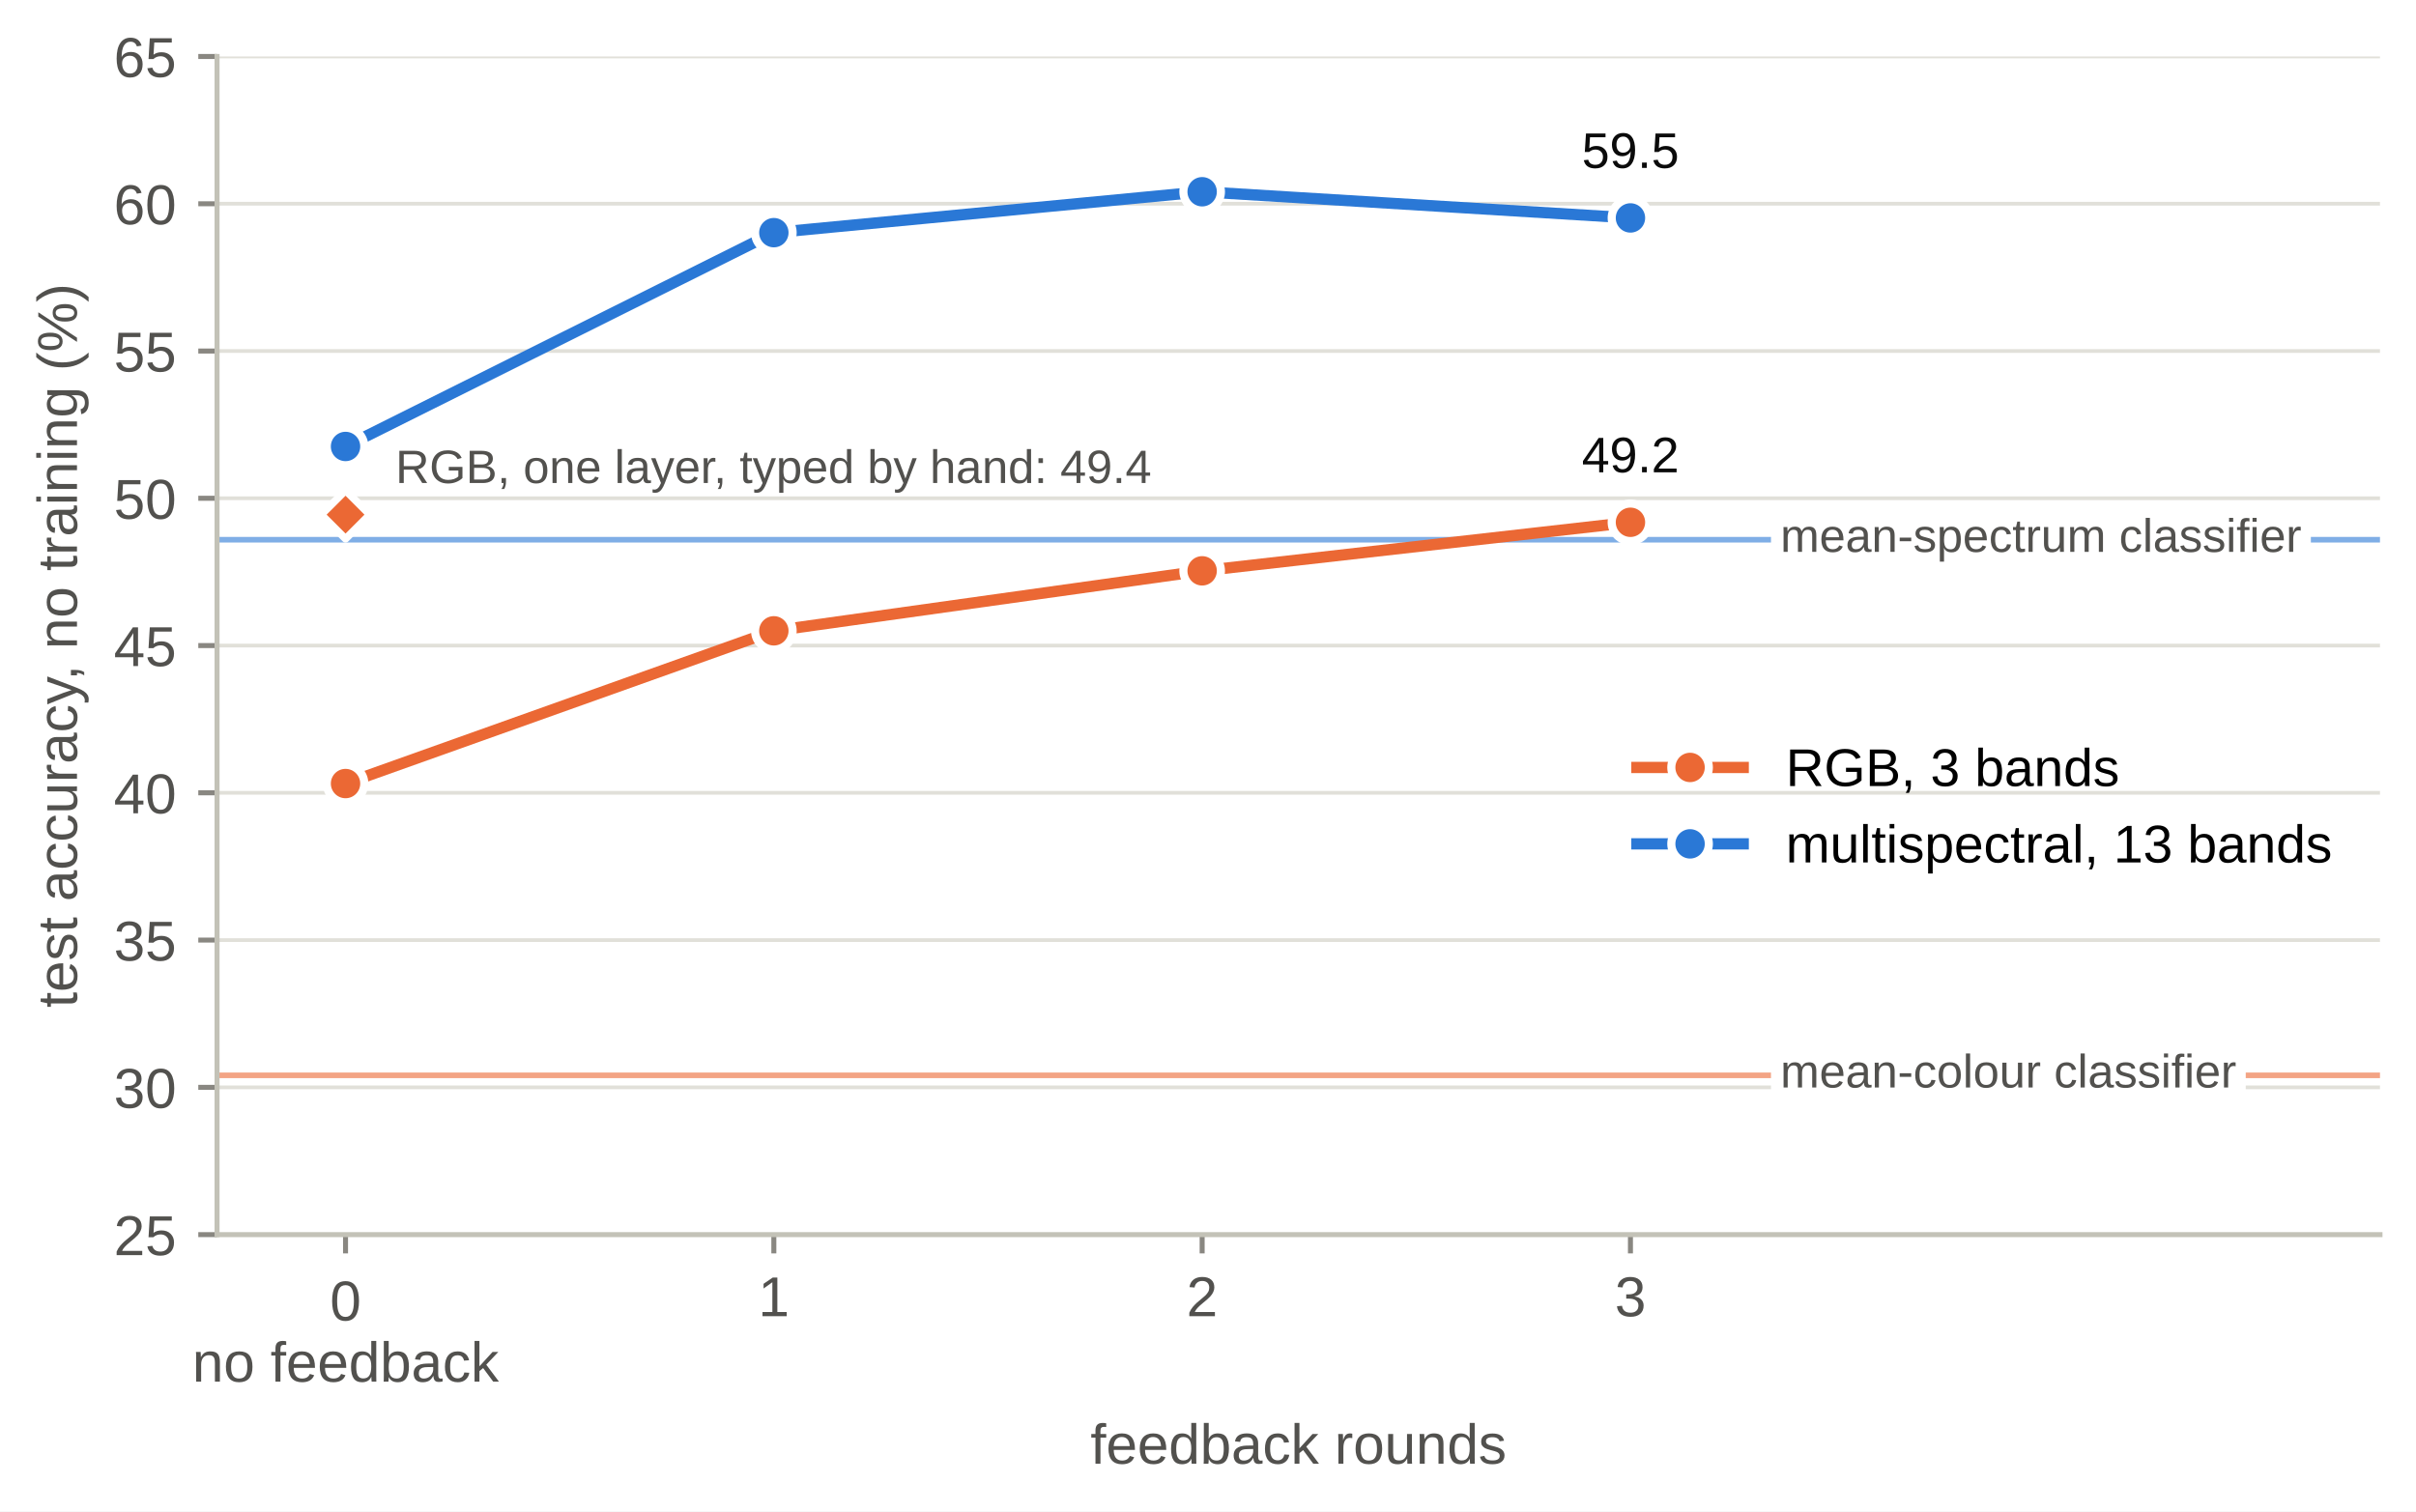
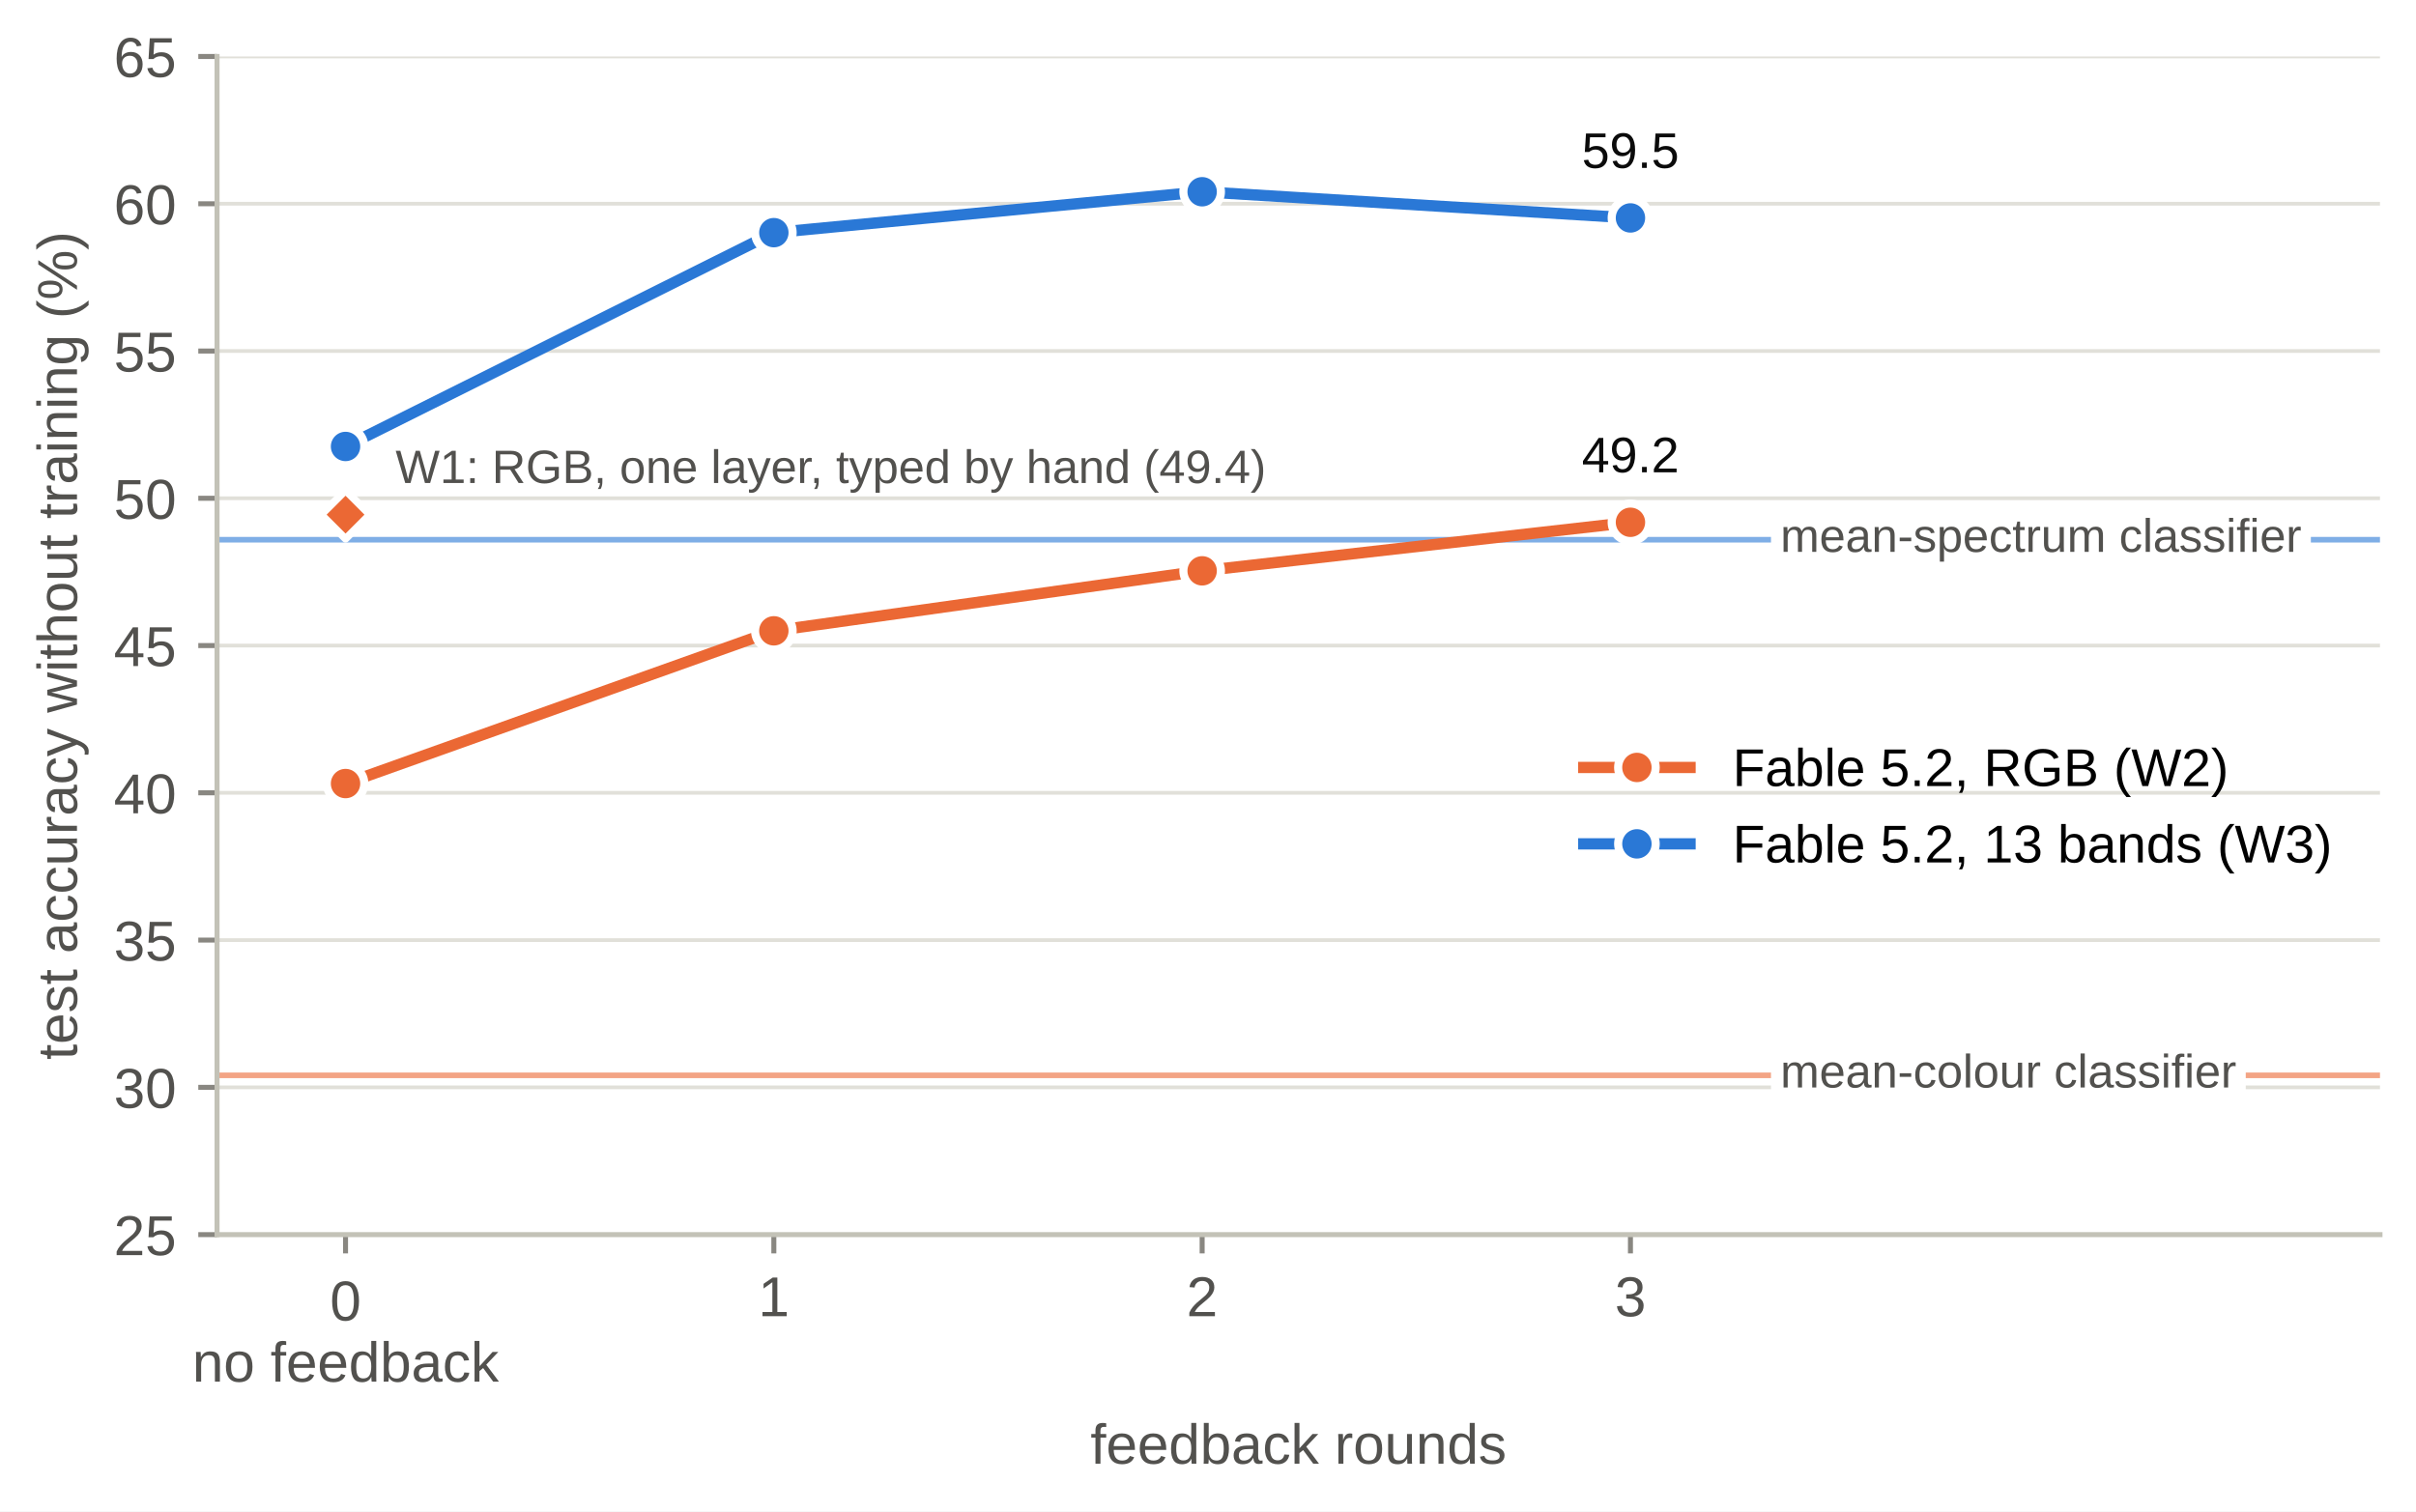
<svg xmlns="http://www.w3.org/2000/svg" xmlns:xlink="http://www.w3.org/1999/xlink" width="386.436pt" height="241.829pt" viewBox="0 0 386.436 241.829" version="1.1">
  <defs>
    <style type="text/css">*{stroke-linejoin: round; stroke-linecap: butt}</style>
  </defs>
  <g id="figure_1">
    <g id="patch_1">
      <path d="M 0 241.829  L 386.436 241.829  L 386.436 -0  L 0 -0  z " style="fill: #ffffff" />
    </g>
    <g id="axes_1">
      <g id="patch_2">
        <path d="M 34.716 197.532  L 380.676 197.532  L 380.676 9.036  L 34.716 9.036  z " style="fill: #ffffff" />
      </g>
      <g id="matplotlib.axis_1">
        <g id="xtick_1">
          <g id="line2d_1">
            <defs>
-               <path id="m9ff9769034" d="M 0 0  L 0 3  " style="stroke: #898781; stroke-width: 0.8" />
+               <path id="me5d23cc5d0" d="M 0 0  L 0 3  " style="stroke: #898781; stroke-width: 0.8" />
            </defs>
            <g>
-               <use xlink:href="#m9ff9769034" x="55.268" y="197.532" style="fill: #898781; stroke: #898781; stroke-width: 0.8" />
+               <use xlink:href="#me5d23cc5d0" x="55.268" y="197.532" style="fill: #898781; stroke: #898781; stroke-width: 0.8" />
            </g>
          </g>
          <g id="text_1">
            <text style="font-size: 9px; font-family: 'Arial', 'DejaVu Sans'; fill: #52514e" transform="translate(52.76581 211.2589)">0</text>
            <text style="font-size: 9px; font-family: 'Arial', 'DejaVu Sans'; fill: #52514e" transform="translate(30.75097 221.0543)">no feedback</text>
          </g>
        </g>
        <g id="xtick_2">
          <g id="line2d_2">
            <g>
-               <use xlink:href="#m9ff9769034" x="123.775" y="197.532" style="fill: #898781; stroke: #898781; stroke-width: 0.8" />
+               <use xlink:href="#me5d23cc5d0" x="123.775" y="197.532" style="fill: #898781; stroke: #898781; stroke-width: 0.8" />
            </g>
          </g>
          <g id="text_2">
            <text style="font-size: 9px; font-family: 'Arial', 'DejaVu Sans'; text-anchor: middle; fill: #52514e" x="123.775" y="210.584" transform="rotate(-0 123.7752 210.5844)">1</text>
          </g>
        </g>
        <g id="xtick_3">
          <g id="line2d_3">
            <g>
-               <use xlink:href="#m9ff9769034" x="192.282" y="197.532" style="fill: #898781; stroke: #898781; stroke-width: 0.8" />
+               <use xlink:href="#me5d23cc5d0" x="192.282" y="197.532" style="fill: #898781; stroke: #898781; stroke-width: 0.8" />
            </g>
          </g>
          <g id="text_3">
            <text style="font-size: 9px; font-family: 'Arial', 'DejaVu Sans'; text-anchor: middle; fill: #52514e" x="192.282" y="210.584" transform="rotate(-0 192.2821 210.5844)">2</text>
          </g>
        </g>
        <g id="xtick_4">
          <g id="line2d_4">
            <g>
-               <use xlink:href="#m9ff9769034" x="260.789" y="197.532" style="fill: #898781; stroke: #898781; stroke-width: 0.8" />
+               <use xlink:href="#me5d23cc5d0" x="260.789" y="197.532" style="fill: #898781; stroke: #898781; stroke-width: 0.8" />
            </g>
          </g>
          <g id="text_4">
            <text style="font-size: 9px; font-family: 'Arial', 'DejaVu Sans'; text-anchor: middle; fill: #52514e" x="260.789" y="210.584" transform="rotate(-0 260.789 210.5844)">3</text>
          </g>
        </g>
        <g id="text_5">
          <text style="font-size: 9px; font-family: 'Arial', 'DejaVu Sans'; text-anchor: middle; fill: #52514e" x="207.696" y="234.175" transform="rotate(-0 207.6962 234.1752)">feedback rounds</text>
        </g>
      </g>
      <g id="matplotlib.axis_2">
        <g id="ytick_1">
          <g id="line2d_5">
-             <path d="M 34.716 197.532  L 380.676 197.532  " clip-path="url(#pf0b7d46202)" style="fill: none; stroke: #e1e0d9; stroke-width: 0.6; stroke-linecap: square" />
+             <path d="M 34.716 197.532  L 380.676 197.532  " clip-path="url(#pb04b5fe034)" style="fill: none; stroke: #e1e0d9; stroke-width: 0.6; stroke-linecap: square" />
          </g>
          <g id="line2d_6">
            <defs>
-               <path id="m53fc32b995" d="M 0 0  L -3 0  " style="stroke: #898781; stroke-width: 0.8" />
+               <path id="mc7d1e28cc9" d="M 0 0  L -3 0  " style="stroke: #898781; stroke-width: 0.8" />
            </defs>
            <g>
-               <use xlink:href="#m53fc32b995" x="34.716" y="197.532" style="fill: #898781; stroke: #898781; stroke-width: 0.8" />
+               <use xlink:href="#mc7d1e28cc9" x="34.716" y="197.532" style="fill: #898781; stroke: #898781; stroke-width: 0.8" />
            </g>
          </g>
          <g id="text_6">
            <text style="font-size: 9px; font-family: 'Arial', 'DejaVu Sans'; text-anchor: end; fill: #52514e" x="28.216" y="200.808" transform="rotate(-0 28.21615 200.8082)">25</text>
          </g>
        </g>
        <g id="ytick_2">
          <g id="line2d_7">
-             <path d="M 34.716 173.97  L 380.676 173.97  " clip-path="url(#pf0b7d46202)" style="fill: none; stroke: #e1e0d9; stroke-width: 0.6; stroke-linecap: square" />
+             <path d="M 34.716 173.97  L 380.676 173.97  " clip-path="url(#pb04b5fe034)" style="fill: none; stroke: #e1e0d9; stroke-width: 0.6; stroke-linecap: square" />
          </g>
          <g id="line2d_8">
            <g>
-               <use xlink:href="#m53fc32b995" x="34.716" y="173.97" style="fill: #898781; stroke: #898781; stroke-width: 0.8" />
+               <use xlink:href="#mc7d1e28cc9" x="34.716" y="173.97" style="fill: #898781; stroke: #898781; stroke-width: 0.8" />
            </g>
          </g>
          <g id="text_7">
            <text style="font-size: 9px; font-family: 'Arial', 'DejaVu Sans'; text-anchor: end; fill: #52514e" x="28.216" y="177.246" transform="rotate(-0 28.21615 177.2462)">30</text>
          </g>
        </g>
        <g id="ytick_3">
          <g id="line2d_9">
-             <path d="M 34.716 150.408  L 380.676 150.408  " clip-path="url(#pf0b7d46202)" style="fill: none; stroke: #e1e0d9; stroke-width: 0.6; stroke-linecap: square" />
+             <path d="M 34.716 150.408  L 380.676 150.408  " clip-path="url(#pb04b5fe034)" style="fill: none; stroke: #e1e0d9; stroke-width: 0.6; stroke-linecap: square" />
          </g>
          <g id="line2d_10">
            <g>
-               <use xlink:href="#m53fc32b995" x="34.716" y="150.408" style="fill: #898781; stroke: #898781; stroke-width: 0.8" />
+               <use xlink:href="#mc7d1e28cc9" x="34.716" y="150.408" style="fill: #898781; stroke: #898781; stroke-width: 0.8" />
            </g>
          </g>
          <g id="text_8">
            <text style="font-size: 9px; font-family: 'Arial', 'DejaVu Sans'; text-anchor: end; fill: #52514e" x="28.216" y="153.684" transform="rotate(-0 28.21615 153.6842)">35</text>
          </g>
        </g>
        <g id="ytick_4">
          <g id="line2d_11">
-             <path d="M 34.716 126.846  L 380.676 126.846  " clip-path="url(#pf0b7d46202)" style="fill: none; stroke: #e1e0d9; stroke-width: 0.6; stroke-linecap: square" />
+             <path d="M 34.716 126.846  L 380.676 126.846  " clip-path="url(#pb04b5fe034)" style="fill: none; stroke: #e1e0d9; stroke-width: 0.6; stroke-linecap: square" />
          </g>
          <g id="line2d_12">
            <g>
-               <use xlink:href="#m53fc32b995" x="34.716" y="126.846" style="fill: #898781; stroke: #898781; stroke-width: 0.8" />
+               <use xlink:href="#mc7d1e28cc9" x="34.716" y="126.846" style="fill: #898781; stroke: #898781; stroke-width: 0.8" />
            </g>
          </g>
          <g id="text_9">
            <text style="font-size: 9px; font-family: 'Arial', 'DejaVu Sans'; text-anchor: end; fill: #52514e" x="28.216" y="130.122" transform="rotate(-0 28.21615 130.1222)">40</text>
          </g>
        </g>
        <g id="ytick_5">
          <g id="line2d_13">
-             <path d="M 34.716 103.284  L 380.676 103.284  " clip-path="url(#pf0b7d46202)" style="fill: none; stroke: #e1e0d9; stroke-width: 0.6; stroke-linecap: square" />
+             <path d="M 34.716 103.284  L 380.676 103.284  " clip-path="url(#pb04b5fe034)" style="fill: none; stroke: #e1e0d9; stroke-width: 0.6; stroke-linecap: square" />
          </g>
          <g id="line2d_14">
            <g>
-               <use xlink:href="#m53fc32b995" x="34.716" y="103.284" style="fill: #898781; stroke: #898781; stroke-width: 0.8" />
+               <use xlink:href="#mc7d1e28cc9" x="34.716" y="103.284" style="fill: #898781; stroke: #898781; stroke-width: 0.8" />
            </g>
          </g>
          <g id="text_10">
            <text style="font-size: 9px; font-family: 'Arial', 'DejaVu Sans'; text-anchor: end; fill: #52514e" x="28.216" y="106.56" transform="rotate(-0 28.21615 106.5602)">45</text>
          </g>
        </g>
        <g id="ytick_6">
          <g id="line2d_15">
-             <path d="M 34.716 79.722  L 380.676 79.722  " clip-path="url(#pf0b7d46202)" style="fill: none; stroke: #e1e0d9; stroke-width: 0.6; stroke-linecap: square" />
+             <path d="M 34.716 79.722  L 380.676 79.722  " clip-path="url(#pb04b5fe034)" style="fill: none; stroke: #e1e0d9; stroke-width: 0.6; stroke-linecap: square" />
          </g>
          <g id="line2d_16">
            <g>
-               <use xlink:href="#m53fc32b995" x="34.716" y="79.722" style="fill: #898781; stroke: #898781; stroke-width: 0.8" />
+               <use xlink:href="#mc7d1e28cc9" x="34.716" y="79.722" style="fill: #898781; stroke: #898781; stroke-width: 0.8" />
            </g>
          </g>
          <g id="text_11">
            <text style="font-size: 9px; font-family: 'Arial', 'DejaVu Sans'; text-anchor: end; fill: #52514e" x="28.216" y="82.998" transform="rotate(-0 28.21615 82.99825)">50</text>
          </g>
        </g>
        <g id="ytick_7">
          <g id="line2d_17">
-             <path d="M 34.716 56.16  L 380.676 56.16  " clip-path="url(#pf0b7d46202)" style="fill: none; stroke: #e1e0d9; stroke-width: 0.6; stroke-linecap: square" />
+             <path d="M 34.716 56.16  L 380.676 56.16  " clip-path="url(#pb04b5fe034)" style="fill: none; stroke: #e1e0d9; stroke-width: 0.6; stroke-linecap: square" />
          </g>
          <g id="line2d_18">
            <g>
-               <use xlink:href="#m53fc32b995" x="34.716" y="56.16" style="fill: #898781; stroke: #898781; stroke-width: 0.8" />
+               <use xlink:href="#mc7d1e28cc9" x="34.716" y="56.16" style="fill: #898781; stroke: #898781; stroke-width: 0.8" />
            </g>
          </g>
          <g id="text_12">
            <text style="font-size: 9px; font-family: 'Arial', 'DejaVu Sans'; text-anchor: end; fill: #52514e" x="28.216" y="59.436" transform="rotate(-0 28.21615 59.43625)">55</text>
          </g>
        </g>
        <g id="ytick_8">
          <g id="line2d_19">
-             <path d="M 34.716 32.598  L 380.676 32.598  " clip-path="url(#pf0b7d46202)" style="fill: none; stroke: #e1e0d9; stroke-width: 0.6; stroke-linecap: square" />
+             <path d="M 34.716 32.598  L 380.676 32.598  " clip-path="url(#pb04b5fe034)" style="fill: none; stroke: #e1e0d9; stroke-width: 0.6; stroke-linecap: square" />
          </g>
          <g id="line2d_20">
            <g>
-               <use xlink:href="#m53fc32b995" x="34.716" y="32.598" style="fill: #898781; stroke: #898781; stroke-width: 0.8" />
+               <use xlink:href="#mc7d1e28cc9" x="34.716" y="32.598" style="fill: #898781; stroke: #898781; stroke-width: 0.8" />
            </g>
          </g>
          <g id="text_13">
            <text style="font-size: 9px; font-family: 'Arial', 'DejaVu Sans'; text-anchor: end; fill: #52514e" x="28.216" y="35.874" transform="rotate(-0 28.21615 35.87425)">60</text>
          </g>
        </g>
        <g id="ytick_9">
          <g id="line2d_21">
-             <path d="M 34.716 9.036  L 380.676 9.036  " clip-path="url(#pf0b7d46202)" style="fill: none; stroke: #e1e0d9; stroke-width: 0.6; stroke-linecap: square" />
+             <path d="M 34.716 9.036  L 380.676 9.036  " clip-path="url(#pb04b5fe034)" style="fill: none; stroke: #e1e0d9; stroke-width: 0.6; stroke-linecap: square" />
          </g>
          <g id="line2d_22">
            <g>
-               <use xlink:href="#m53fc32b995" x="34.716" y="9.036" style="fill: #898781; stroke: #898781; stroke-width: 0.8" />
+               <use xlink:href="#mc7d1e28cc9" x="34.716" y="9.036" style="fill: #898781; stroke: #898781; stroke-width: 0.8" />
            </g>
          </g>
          <g id="text_14">
            <text style="font-size: 9px; font-family: 'Arial', 'DejaVu Sans'; text-anchor: end; fill: #52514e" x="28.216" y="12.312" transform="rotate(-0 28.21615 12.31225)">65</text>
          </g>
        </g>
        <g id="text_15">
-           <text style="font-size: 9px; font-family: 'Arial', 'DejaVu Sans'; text-anchor: middle; fill: #52514e" x="12.312" y="103.284" transform="rotate(-90 12.31225 103.2841)">test accuracy, no training (%)</text>
+           <text style="font-size: 9px; font-family: 'Arial', 'DejaVu Sans'; text-anchor: middle; fill: #52514e" x="12.312" y="103.284" transform="rotate(-90 12.31225 103.2841)">test accuracy without training (%)</text>
        </g>
      </g>
      <g id="line2d_23">
-         <path d="M 34.716 172.05  L 380.676 172.05  " clip-path="url(#pf0b7d46202)" style="fill: none; stroke: #eb6834; stroke-opacity: 0.6; stroke-width: 0.9; stroke-linecap: square" />
+         <path d="M 34.716 172.05  L 380.676 172.05  " clip-path="url(#pb04b5fe034)" style="fill: none; stroke: #eb6834; stroke-opacity: 0.6; stroke-width: 0.9; stroke-linecap: square" />
      </g>
      <g id="line2d_24">
-         <path d="M 34.716 86.354  L 380.676 86.354  " clip-path="url(#pf0b7d46202)" style="fill: none; stroke: #2a78d6; stroke-opacity: 0.6; stroke-width: 0.9; stroke-linecap: square" />
+         <path d="M 34.716 86.354  L 380.676 86.354  " clip-path="url(#pb04b5fe034)" style="fill: none; stroke: #2a78d6; stroke-opacity: 0.6; stroke-width: 0.9; stroke-linecap: square" />
      </g>
      <g id="patch_3">
        <path d="M 34.716 197.532  L 34.716 9.036  " style="fill: none; stroke: #c3c2b7; stroke-width: 0.8; stroke-linejoin: miter; stroke-linecap: square" />
      </g>
      <g id="patch_4">
        <path d="M 34.716 197.532  L 380.676 197.532  " style="fill: none; stroke: #c3c2b7; stroke-width: 0.8; stroke-linejoin: miter; stroke-linecap: square" />
      </g>
      <g id="text_16">
        <g id="patch_5">
          <path d="M 283.266 177.07  L 359.204 177.07  L 359.204 167.031  L 283.266 167.031  z " style="fill: #ffffff" />
        </g>
        <text style="font-size: 7.5px; font-family: 'Arial', 'DejaVu Sans'; text-anchor: start; fill: #52514e" x="284.766" y="173.991" transform="rotate(-0 284.7664 173.9912)">mean-colour classifier</text>
      </g>
      <g id="line2d_25">
-         <path d="M 55.268 125.363  L 123.775 100.928  L 192.282 91.329  L 260.789 83.562  " clip-path="url(#pf0b7d46202)" style="fill: none; stroke: #eb6834; stroke-width: 1.8; stroke-linecap: square" />
+         <path d="M 55.268 125.363  L 123.775 100.928  L 192.282 91.329  L 260.789 83.562  " clip-path="url(#pb04b5fe034)" style="fill: none; stroke: #eb6834; stroke-width: 1.8; stroke-linecap: square" />
        <defs>
-           <path id="ma467c25f7b" d="M 0 3  C 0.796 3 1.559 2.684 2.121 2.121  C 2.684 1.559 3 0.796 3 0  C 3 -0.796 2.684 -1.559 2.121 -2.121  C 1.559 -2.684 0.796 -3 0 -3  C -0.796 -3 -1.559 -2.684 -2.121 -2.121  C -2.684 -1.559 -3 -0.796 -3 0  C -3 0.796 -2.684 1.559 -2.121 2.121  C -1.559 2.684 -0.796 3 0 3  z " style="stroke: #ffffff; stroke-width: 1.3" />
+           <path id="m92cc0095f5" d="M 0 3  C 0.796 3 1.559 2.684 2.121 2.121  C 2.684 1.559 3 0.796 3 0  C 3 -0.796 2.684 -1.559 2.121 -2.121  C 1.559 -2.684 0.796 -3 0 -3  C -0.796 -3 -1.559 -2.684 -2.121 -2.121  C -2.684 -1.559 -3 -0.796 -3 0  C -3 0.796 -2.684 1.559 -2.121 2.121  C -1.559 2.684 -0.796 3 0 3  z " style="stroke: #ffffff; stroke-width: 1.3" />
        </defs>
-         <g clip-path="url(#pf0b7d46202)">
-           <use xlink:href="#ma467c25f7b" x="55.268" y="125.363" style="fill: #eb6834; stroke: #ffffff; stroke-width: 1.3" />
-           <use xlink:href="#ma467c25f7b" x="123.775" y="100.928" style="fill: #eb6834; stroke: #ffffff; stroke-width: 1.3" />
-           <use xlink:href="#ma467c25f7b" x="192.282" y="91.329" style="fill: #eb6834; stroke: #ffffff; stroke-width: 1.3" />
-           <use xlink:href="#ma467c25f7b" x="260.789" y="83.562" style="fill: #eb6834; stroke: #ffffff; stroke-width: 1.3" />
+         <g clip-path="url(#pb04b5fe034)">
+           <use xlink:href="#m92cc0095f5" x="55.268" y="125.363" style="fill: #eb6834; stroke: #ffffff; stroke-width: 1.3" />
+           <use xlink:href="#m92cc0095f5" x="123.775" y="100.928" style="fill: #eb6834; stroke: #ffffff; stroke-width: 1.3" />
+           <use xlink:href="#m92cc0095f5" x="192.282" y="91.329" style="fill: #eb6834; stroke: #ffffff; stroke-width: 1.3" />
+           <use xlink:href="#m92cc0095f5" x="260.789" y="83.562" style="fill: #eb6834; stroke: #ffffff; stroke-width: 1.3" />
        </g>
      </g>
      <g id="text_17">
        <text style="font-size: 8px; font-family: 'Arial', 'DejaVu Sans'; text-anchor: middle; fill: #0b0b0b" x="260.789" y="75.562" transform="rotate(-0 260.789 75.56186)">49.2</text>
      </g>
      <g id="text_18">
        <g id="patch_6">
          <path d="M 283.266 91.374  L 369.618 91.374  L 369.618 81.335  L 283.266 81.335  z " style="fill: #ffffff" />
        </g>
        <text style="font-size: 7.5px; font-family: 'Arial', 'DejaVu Sans'; text-anchor: start; fill: #52514e" x="284.766" y="88.295" transform="rotate(-0 284.7664 88.29531)">mean-spectrum classifier</text>
      </g>
      <g id="line2d_26">
-         <path d="M 55.268 71.432  L 123.775 37.223  L 192.282 30.678  L 260.789 34.867  " clip-path="url(#pf0b7d46202)" style="fill: none; stroke: #2a78d6; stroke-width: 1.8; stroke-linecap: square" />
+         <path d="M 55.268 71.432  L 123.775 37.223  L 192.282 30.678  L 260.789 34.867  " clip-path="url(#pb04b5fe034)" style="fill: none; stroke: #2a78d6; stroke-width: 1.8; stroke-linecap: square" />
        <defs>
-           <path id="me64e133848" d="M 0 3  C 0.796 3 1.559 2.684 2.121 2.121  C 2.684 1.559 3 0.796 3 0  C 3 -0.796 2.684 -1.559 2.121 -2.121  C 1.559 -2.684 0.796 -3 0 -3  C -0.796 -3 -1.559 -2.684 -2.121 -2.121  C -2.684 -1.559 -3 -0.796 -3 0  C -3 0.796 -2.684 1.559 -2.121 2.121  C -1.559 2.684 -0.796 3 0 3  z " style="stroke: #ffffff; stroke-width: 1.3" />
+           <path id="m00a782876c" d="M 0 3  C 0.796 3 1.559 2.684 2.121 2.121  C 2.684 1.559 3 0.796 3 0  C 3 -0.796 2.684 -1.559 2.121 -2.121  C 1.559 -2.684 0.796 -3 0 -3  C -0.796 -3 -1.559 -2.684 -2.121 -2.121  C -2.684 -1.559 -3 -0.796 -3 0  C -3 0.796 -2.684 1.559 -2.121 2.121  C -1.559 2.684 -0.796 3 0 3  z " style="stroke: #ffffff; stroke-width: 1.3" />
        </defs>
-         <g clip-path="url(#pf0b7d46202)">
-           <use xlink:href="#me64e133848" x="55.268" y="71.432" style="fill: #2a78d6; stroke: #ffffff; stroke-width: 1.3" />
-           <use xlink:href="#me64e133848" x="123.775" y="37.223" style="fill: #2a78d6; stroke: #ffffff; stroke-width: 1.3" />
-           <use xlink:href="#me64e133848" x="192.282" y="30.678" style="fill: #2a78d6; stroke: #ffffff; stroke-width: 1.3" />
-           <use xlink:href="#me64e133848" x="260.789" y="34.867" style="fill: #2a78d6; stroke: #ffffff; stroke-width: 1.3" />
+         <g clip-path="url(#pb04b5fe034)">
+           <use xlink:href="#m00a782876c" x="55.268" y="71.432" style="fill: #2a78d6; stroke: #ffffff; stroke-width: 1.3" />
+           <use xlink:href="#m00a782876c" x="123.775" y="37.223" style="fill: #2a78d6; stroke: #ffffff; stroke-width: 1.3" />
+           <use xlink:href="#m00a782876c" x="192.282" y="30.678" style="fill: #2a78d6; stroke: #ffffff; stroke-width: 1.3" />
+           <use xlink:href="#m00a782876c" x="260.789" y="34.867" style="fill: #2a78d6; stroke: #ffffff; stroke-width: 1.3" />
        </g>
      </g>
      <g id="text_19">
        <text style="font-size: 8px; font-family: 'Arial', 'DejaVu Sans'; text-anchor: middle; fill: #0b0b0b" x="260.789" y="26.867" transform="rotate(-0 260.789 26.86706)">59.5</text>
      </g>
      <g id="PathCollection_1">
        <defs>
-           <path id="m317c81134d" d="M 0 3.873  L 3.873 0  L 0 -3.873  L -3.873 0  z " style="stroke: #ffffff; stroke-width: 1.2" />
+           <path id="md92b2fc53b" d="M 0 3.873  L 3.873 0  L 0 -3.873  L -3.873 0  z " style="stroke: #ffffff; stroke-width: 1.2" />
        </defs>
-         <g clip-path="url(#pf0b7d46202)">
-           <use xlink:href="#m317c81134d" x="55.268" y="82.34" style="fill: #eb6834; stroke: #ffffff; stroke-width: 1.2" />
+         <g clip-path="url(#pb04b5fe034)">
+           <use xlink:href="#md92b2fc53b" x="55.268" y="82.34" style="fill: #eb6834; stroke: #ffffff; stroke-width: 1.2" />
        </g>
      </g>
      <g id="text_20">
-         <text style="font-size: 7.5px; font-family: 'Arial', 'DejaVu Sans'; text-anchor: start; fill: #52514e" x="63.268" y="77.281" transform="rotate(-0 63.26823 77.28097)">RGB, one layer, typed by hand: 49.4</text>
+         <text style="font-size: 7.5px; font-family: 'Arial', 'DejaVu Sans'; text-anchor: start; fill: #52514e" x="63.268" y="77.281" transform="rotate(-0 63.26823 77.28097)">W1: RGB, one layer, typed by hand (49.4)</text>
      </g>
      <g id="legend_1">
        <g id="line2d_27">
-           <path d="M 261.825 122.785  L 270.325 122.785  L 278.825 122.785  " style="fill: none; stroke: #eb6834; stroke-width: 1.8; stroke-linecap: square" />
+           <path d="M 253.322 122.785  L 261.822 122.785  L 270.322 122.785  " style="fill: none; stroke: #eb6834; stroke-width: 1.8; stroke-linecap: square" />
          <g>
-             <use xlink:href="#ma467c25f7b" x="270.325" y="122.785" style="fill: #eb6834; stroke: #ffffff; stroke-width: 1.3" />
+             <use xlink:href="#m92cc0095f5" x="261.822" y="122.785" style="fill: #eb6834; stroke: #ffffff; stroke-width: 1.3" />
          </g>
        </g>
        <g id="text_21">
-           <text style="font-size: 8.5px; font-family: 'Arial', 'DejaVu Sans'; text-anchor: start" x="285.625" y="125.76" transform="rotate(-0 285.6249 125.7597)">RGB, 3 bands</text>
+           <text style="font-size: 8.5px; font-family: 'Arial', 'DejaVu Sans'; text-anchor: start" x="277.122" y="125.76" transform="rotate(-0 277.1222 125.7596)">Fable 5.2, RGB (W2)</text>
        </g>
        <g id="line2d_28">
-           <path d="M 261.825 135.012  L 270.325 135.012  L 278.825 135.012  " style="fill: none; stroke: #2a78d6; stroke-width: 1.8; stroke-linecap: square" />
+           <path d="M 253.322 135.012  L 261.822 135.012  L 270.322 135.012  " style="fill: none; stroke: #2a78d6; stroke-width: 1.8; stroke-linecap: square" />
          <g>
-             <use xlink:href="#me64e133848" x="270.325" y="135.012" style="fill: #2a78d6; stroke: #ffffff; stroke-width: 1.3" />
+             <use xlink:href="#m00a782876c" x="261.822" y="135.012" style="fill: #2a78d6; stroke: #ffffff; stroke-width: 1.3" />
          </g>
        </g>
        <g id="text_22">
-           <text style="font-size: 8.5px; font-family: 'Arial', 'DejaVu Sans'; text-anchor: start" x="285.625" y="137.987" transform="rotate(-0 285.6249 137.9868)">multispectral, 13 bands</text>
+           <text style="font-size: 8.5px; font-family: 'Arial', 'DejaVu Sans'; text-anchor: start" x="277.122" y="137.987" transform="rotate(-0 277.1222 137.9868)">Fable 5.2, 13 bands (W3)</text>
        </g>
      </g>
    </g>
  </g>
  <defs>
-     <clipPath id="pf0b7d46202">
+     <clipPath id="pb04b5fe034">
      <rect x="34.716" y="9.036" width="345.96" height="188.496" />
    </clipPath>
  </defs>
</svg>
